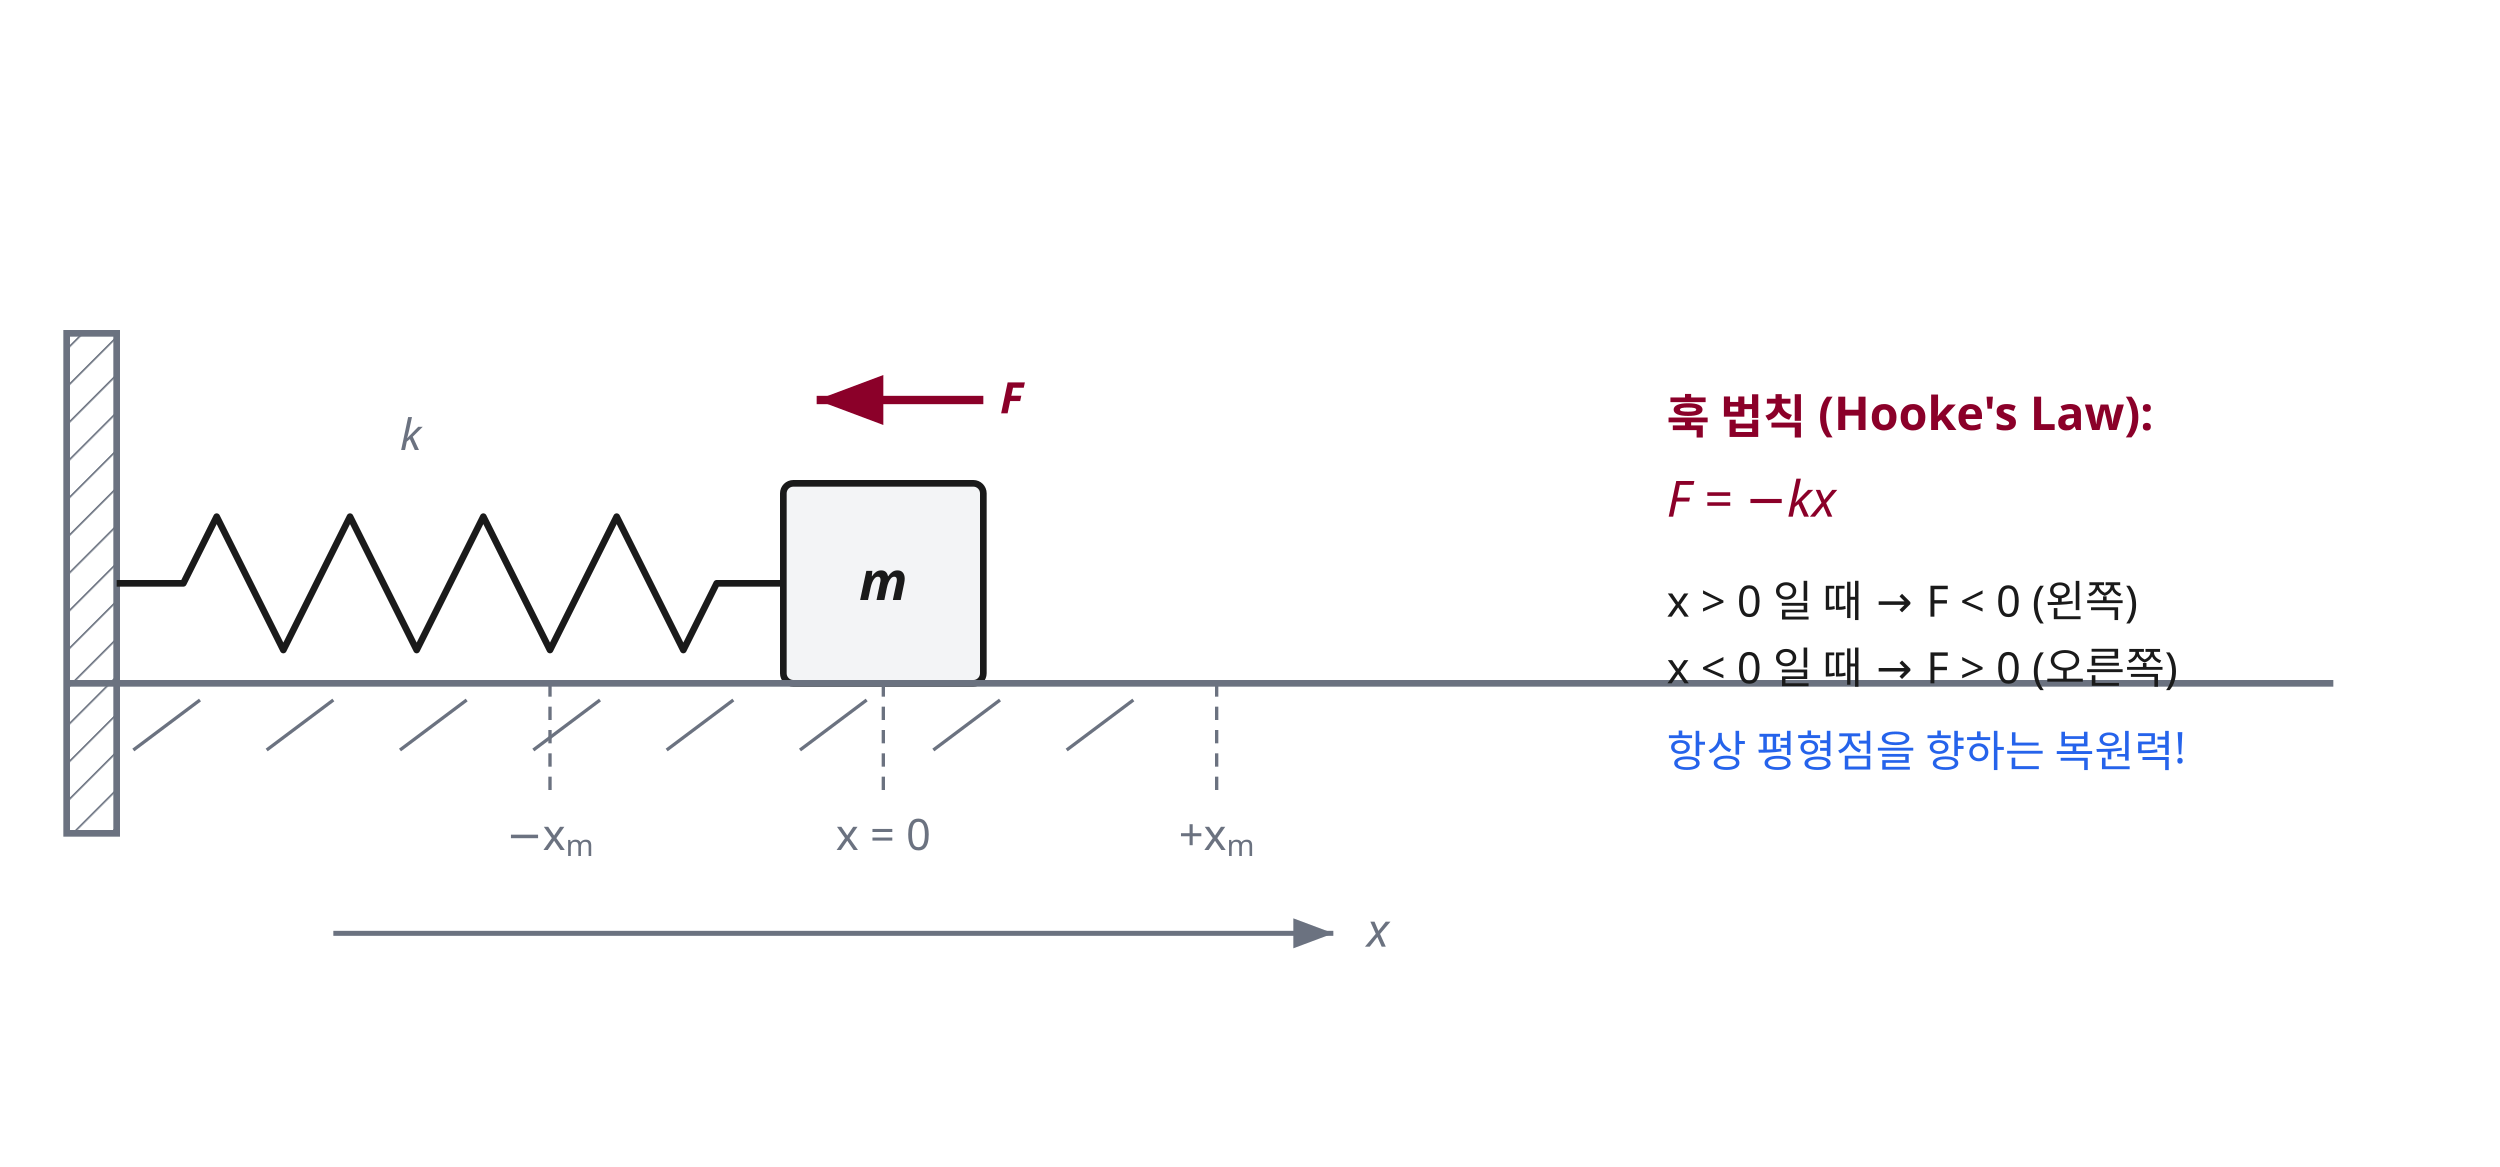
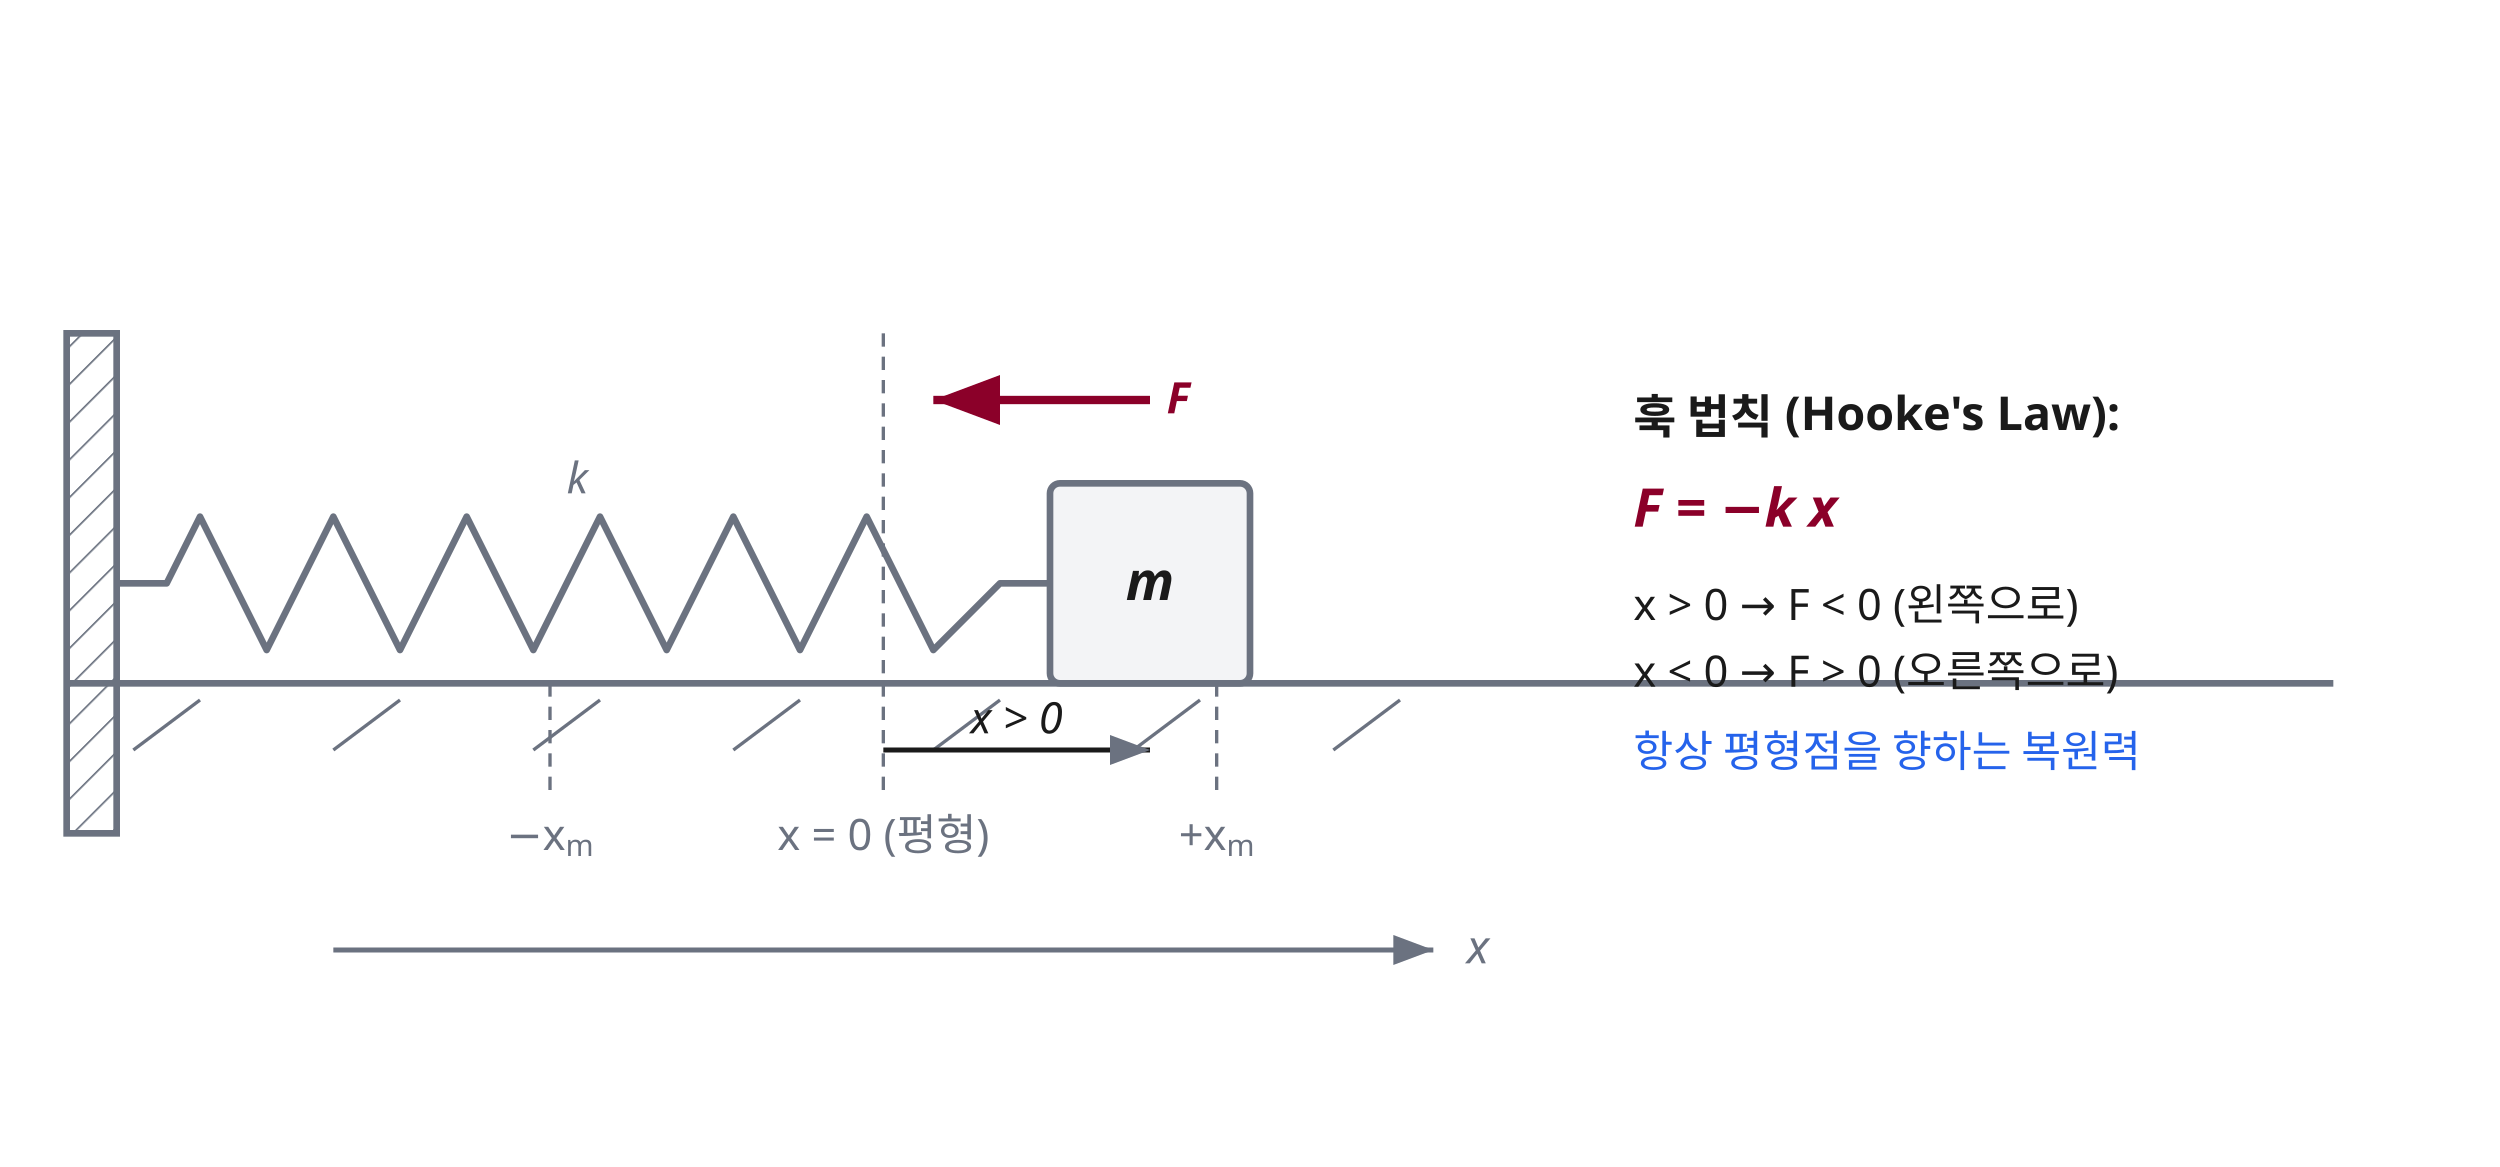
<svg xmlns="http://www.w3.org/2000/svg" viewBox="0 0 750 350" font-family="sans-serif">
  <defs>
    <marker id="arrowR" markerWidth="8" markerHeight="6" refX="8" refY="3" orient="auto">
      <path d="M0,0 L8,3 L0,6 Z" fill="#8B0029" />
-     </marker>
-     <marker id="arrowB" markerWidth="8" markerHeight="6" refX="8" refY="3" orient="auto">
-       <path d="M0,0 L8,3 L0,6 Z" fill="#2563EB" />
    </marker>
    <marker id="arrowG" markerWidth="8" markerHeight="6" refX="8" refY="3" orient="auto">
      <path d="M0,0 L8,3 L0,6 Z" fill="#6B7280" />
    </marker>
    <pattern id="hatch" patternUnits="userSpaceOnUse" width="8" height="8" patternTransform="rotate(45)">
      <line x1="0" y1="0" x2="0" y2="8" stroke="#6B7280" stroke-width="1" />
    </pattern>
  </defs>
  <rect x="20" y="100" width="15" height="150" fill="url(#hatch)" stroke="#6B7280" stroke-width="2" />
-   <polyline points="35,175 55,175 65,155 85,195 105,155 125,195 145,155 165,195 185,155 205,195 215,175 235,175" fill="none" stroke="#1a1a1a" stroke-width="2" stroke-linejoin="round" />
-   <rect x="235" y="145" width="60" height="60" fill="#F3F4F6" stroke="#1a1a1a" stroke-width="2" rx="3" />
-   <text x="265" y="180" font-size="16" fill="#1a1a1a" text-anchor="middle" font-weight="bold" font-style="italic">m</text>
+   <polyline points="35,175 50,175 60,155 80,195 100,155 120,195 140,155 160,195 180,155 200,195 220,155 240,195 260,155 280,195 300,175 315,175" fill="none" stroke="#6B7280" stroke-width="2" stroke-linejoin="round" />
+   <rect x="315" y="145" width="60" height="60" fill="#F3F4F6" stroke="#6B7280" stroke-width="2" rx="3" />
+   <text x="345" y="180" font-size="16" fill="#1a1a1a" text-anchor="middle" font-weight="bold" font-style="italic">m</text>
  <line x1="20" y1="205" x2="700" y2="205" stroke="#6B7280" stroke-width="2" />
  <line x1="60" y1="210" x2="40" y2="225" stroke="#6B7280" stroke-width="1" />
-   <line x1="100" y1="210" x2="80" y2="225" stroke="#6B7280" stroke-width="1" />
-   <line x1="140" y1="210" x2="120" y2="225" stroke="#6B7280" stroke-width="1" />
+   <line x1="120" y1="210" x2="100" y2="225" stroke="#6B7280" stroke-width="1" />
  <line x1="180" y1="210" x2="160" y2="225" stroke="#6B7280" stroke-width="1" />
-   <line x1="220" y1="210" x2="200" y2="225" stroke="#6B7280" stroke-width="1" />
-   <line x1="260" y1="210" x2="240" y2="225" stroke="#6B7280" stroke-width="1" />
+   <line x1="240" y1="210" x2="220" y2="225" stroke="#6B7280" stroke-width="1" />
  <line x1="300" y1="210" x2="280" y2="225" stroke="#6B7280" stroke-width="1" />
-   <line x1="340" y1="210" x2="320" y2="225" stroke="#6B7280" stroke-width="1" />
-   <line x1="265" y1="205" x2="265" y2="240" stroke="#6B7280" stroke-width="1" stroke-dasharray="4 3" />
-   <text x="265" y="255" font-size="13" fill="#6B7280" text-anchor="middle">x = 0</text>
+   <line x1="360" y1="210" x2="340" y2="225" stroke="#6B7280" stroke-width="1" />
+   <line x1="420" y1="210" x2="400" y2="225" stroke="#6B7280" stroke-width="1" />
+   <line x1="265" y1="100" x2="265" y2="240" stroke="#6B7280" stroke-width="1" stroke-dasharray="4 3" />
+   <text x="265" y="255" font-size="13" fill="#6B7280" text-anchor="middle">x = 0 (평형)</text>
  <line x1="165" y1="205" x2="165" y2="240" stroke="#6B7280" stroke-width="1" stroke-dasharray="4 3" />
  <text x="165" y="255" font-size="13" fill="#6B7280" text-anchor="middle">−x<tspan baseline-shift="sub" font-size="9">m</tspan>
  </text>
  <line x1="365" y1="205" x2="365" y2="240" stroke="#6B7280" stroke-width="1" stroke-dasharray="4 3" />
  <text x="365" y="255" font-size="13" fill="#6B7280" text-anchor="middle">+x<tspan baseline-shift="sub" font-size="9">m</tspan>
  </text>
-   <line x1="100" y1="280" x2="400" y2="280" stroke="#6B7280" stroke-width="1.5" marker-end="url(#arrowG)" />
-   <text x="410" y="284" font-size="14" fill="#6B7280" font-style="italic">x</text>
-   <line x1="295" y1="120" x2="245" y2="120" stroke="#8B0029" stroke-width="2.5" marker-end="url(#arrowR)" />
-   <text x="300" y="124" font-size="13" fill="#8B0029" font-style="italic" font-weight="bold">F</text>
-   <text x="500" y="130" font-size="14" fill="#8B0029" font-weight="bold">훅 법칙 (Hooke's Law):</text>
-   <text x="500" y="155" font-size="15" fill="#8B0029" font-style="italic">F = −kx</text>
-   <text x="500" y="185" font-size="13" fill="#1a1a1a">x &gt; 0 일 때 → F &lt; 0 (왼쪽)</text>
-   <text x="500" y="205" font-size="13" fill="#1a1a1a">x &lt; 0 일 때 → F &gt; 0 (오른쪽)</text>
-   <text x="500" y="230" font-size="13" fill="#2563EB">항상 평형점을 향하는 복원력!</text>
-   <text x="120" y="135" font-size="13" fill="#6B7280" font-style="italic">k</text>
+   <line x1="265" y1="225" x2="345" y2="225" stroke="#1a1a1a" stroke-width="1.5" marker-end="url(#arrowG)" />
+   <text x="305" y="220" font-size="13" fill="#1a1a1a" text-anchor="middle" font-style="italic">x &gt; 0</text>
+   <line x1="100" y1="285" x2="430" y2="285" stroke="#6B7280" stroke-width="1.5" marker-end="url(#arrowG)" />
+   <text x="440" y="289" font-size="14" fill="#6B7280" font-style="italic">x</text>
+   <line x1="345" y1="120" x2="280" y2="120" stroke="#8B0029" stroke-width="2.5" marker-end="url(#arrowR)" />
+   <text x="350" y="124" font-size="13" fill="#8B0029" font-style="italic" font-weight="bold">F</text>
+   <text x="490" y="130" font-size="14" fill="#1a1a1a" font-weight="bold">훅 법칙 (Hooke's Law):</text>
+   <text x="490" y="158" font-size="16" fill="#8B0029" font-style="italic" font-weight="bold">F = −k x</text>
+   <text x="490" y="186" font-size="13" fill="#1a1a1a">x &gt; 0 → F &lt; 0 (왼쪽으로)</text>
+   <text x="490" y="206" font-size="13" fill="#1a1a1a">x &lt; 0 → F &gt; 0 (오른쪽으로)</text>
+   <text x="490" y="230" font-size="13" fill="#2563EB">항상 평형점을 향하는 복원력</text>
+   <text x="170" y="148" font-size="13" fill="#6B7280" font-style="italic">k</text>
</svg>
